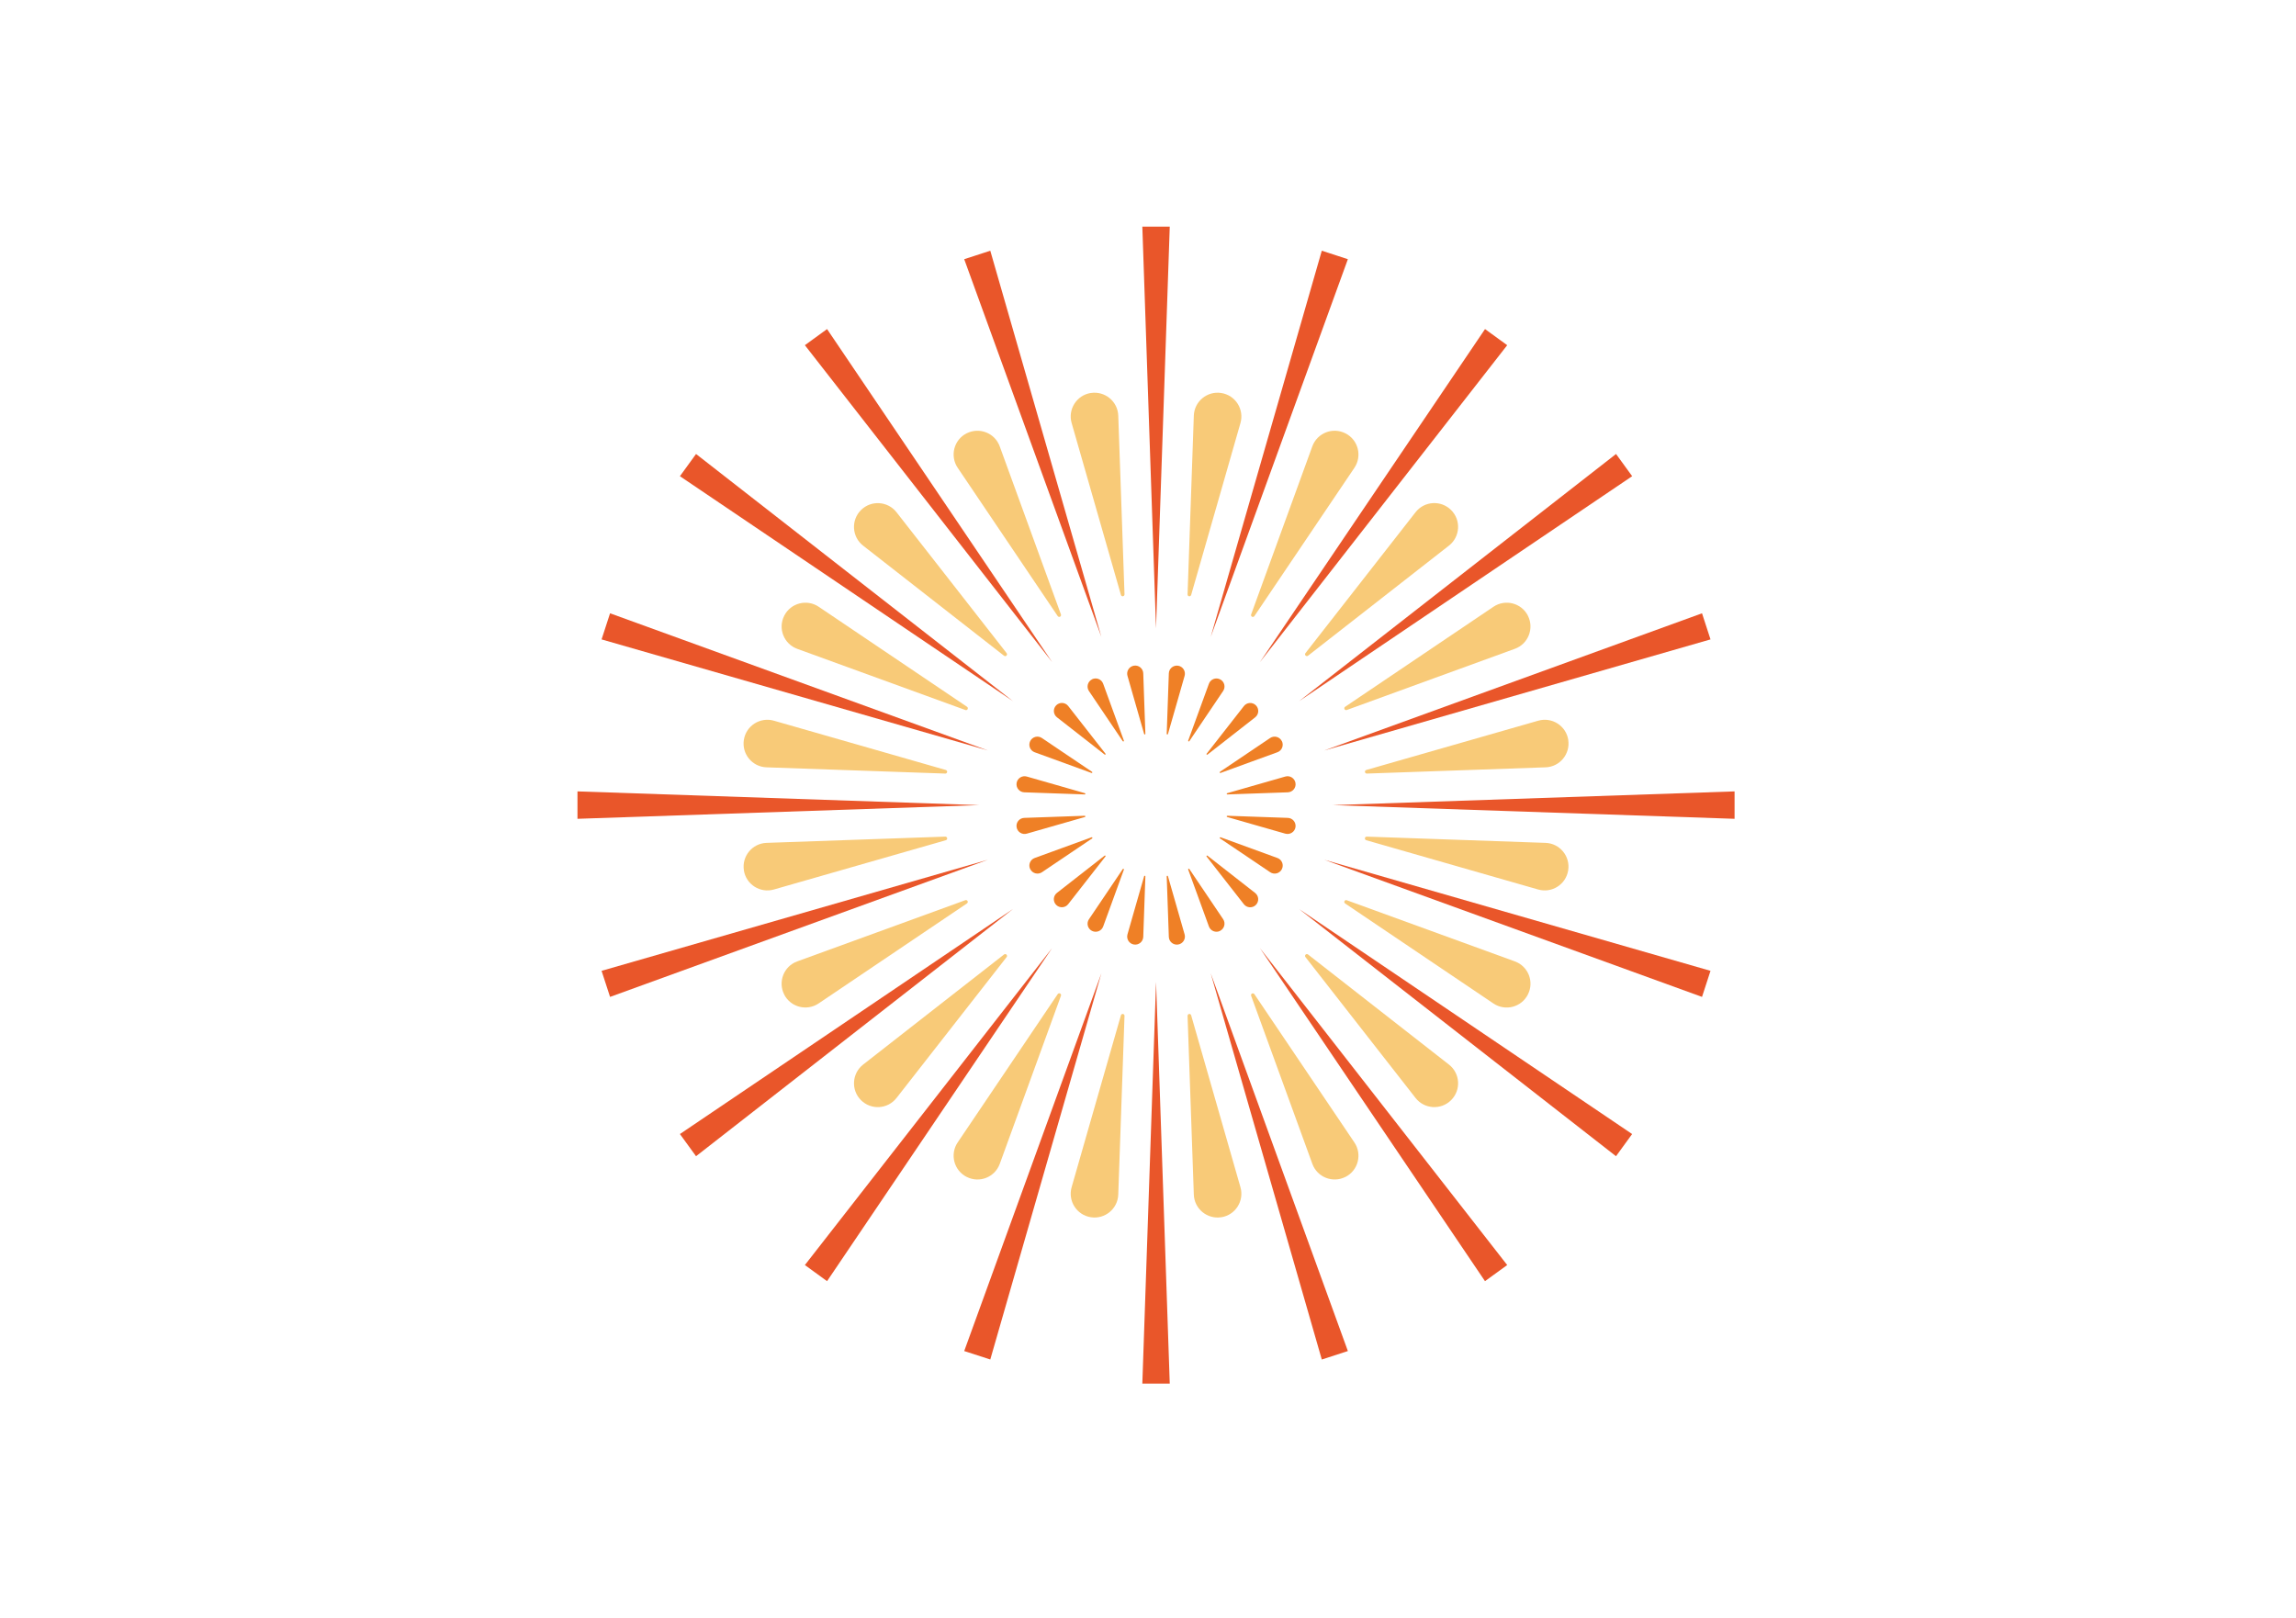
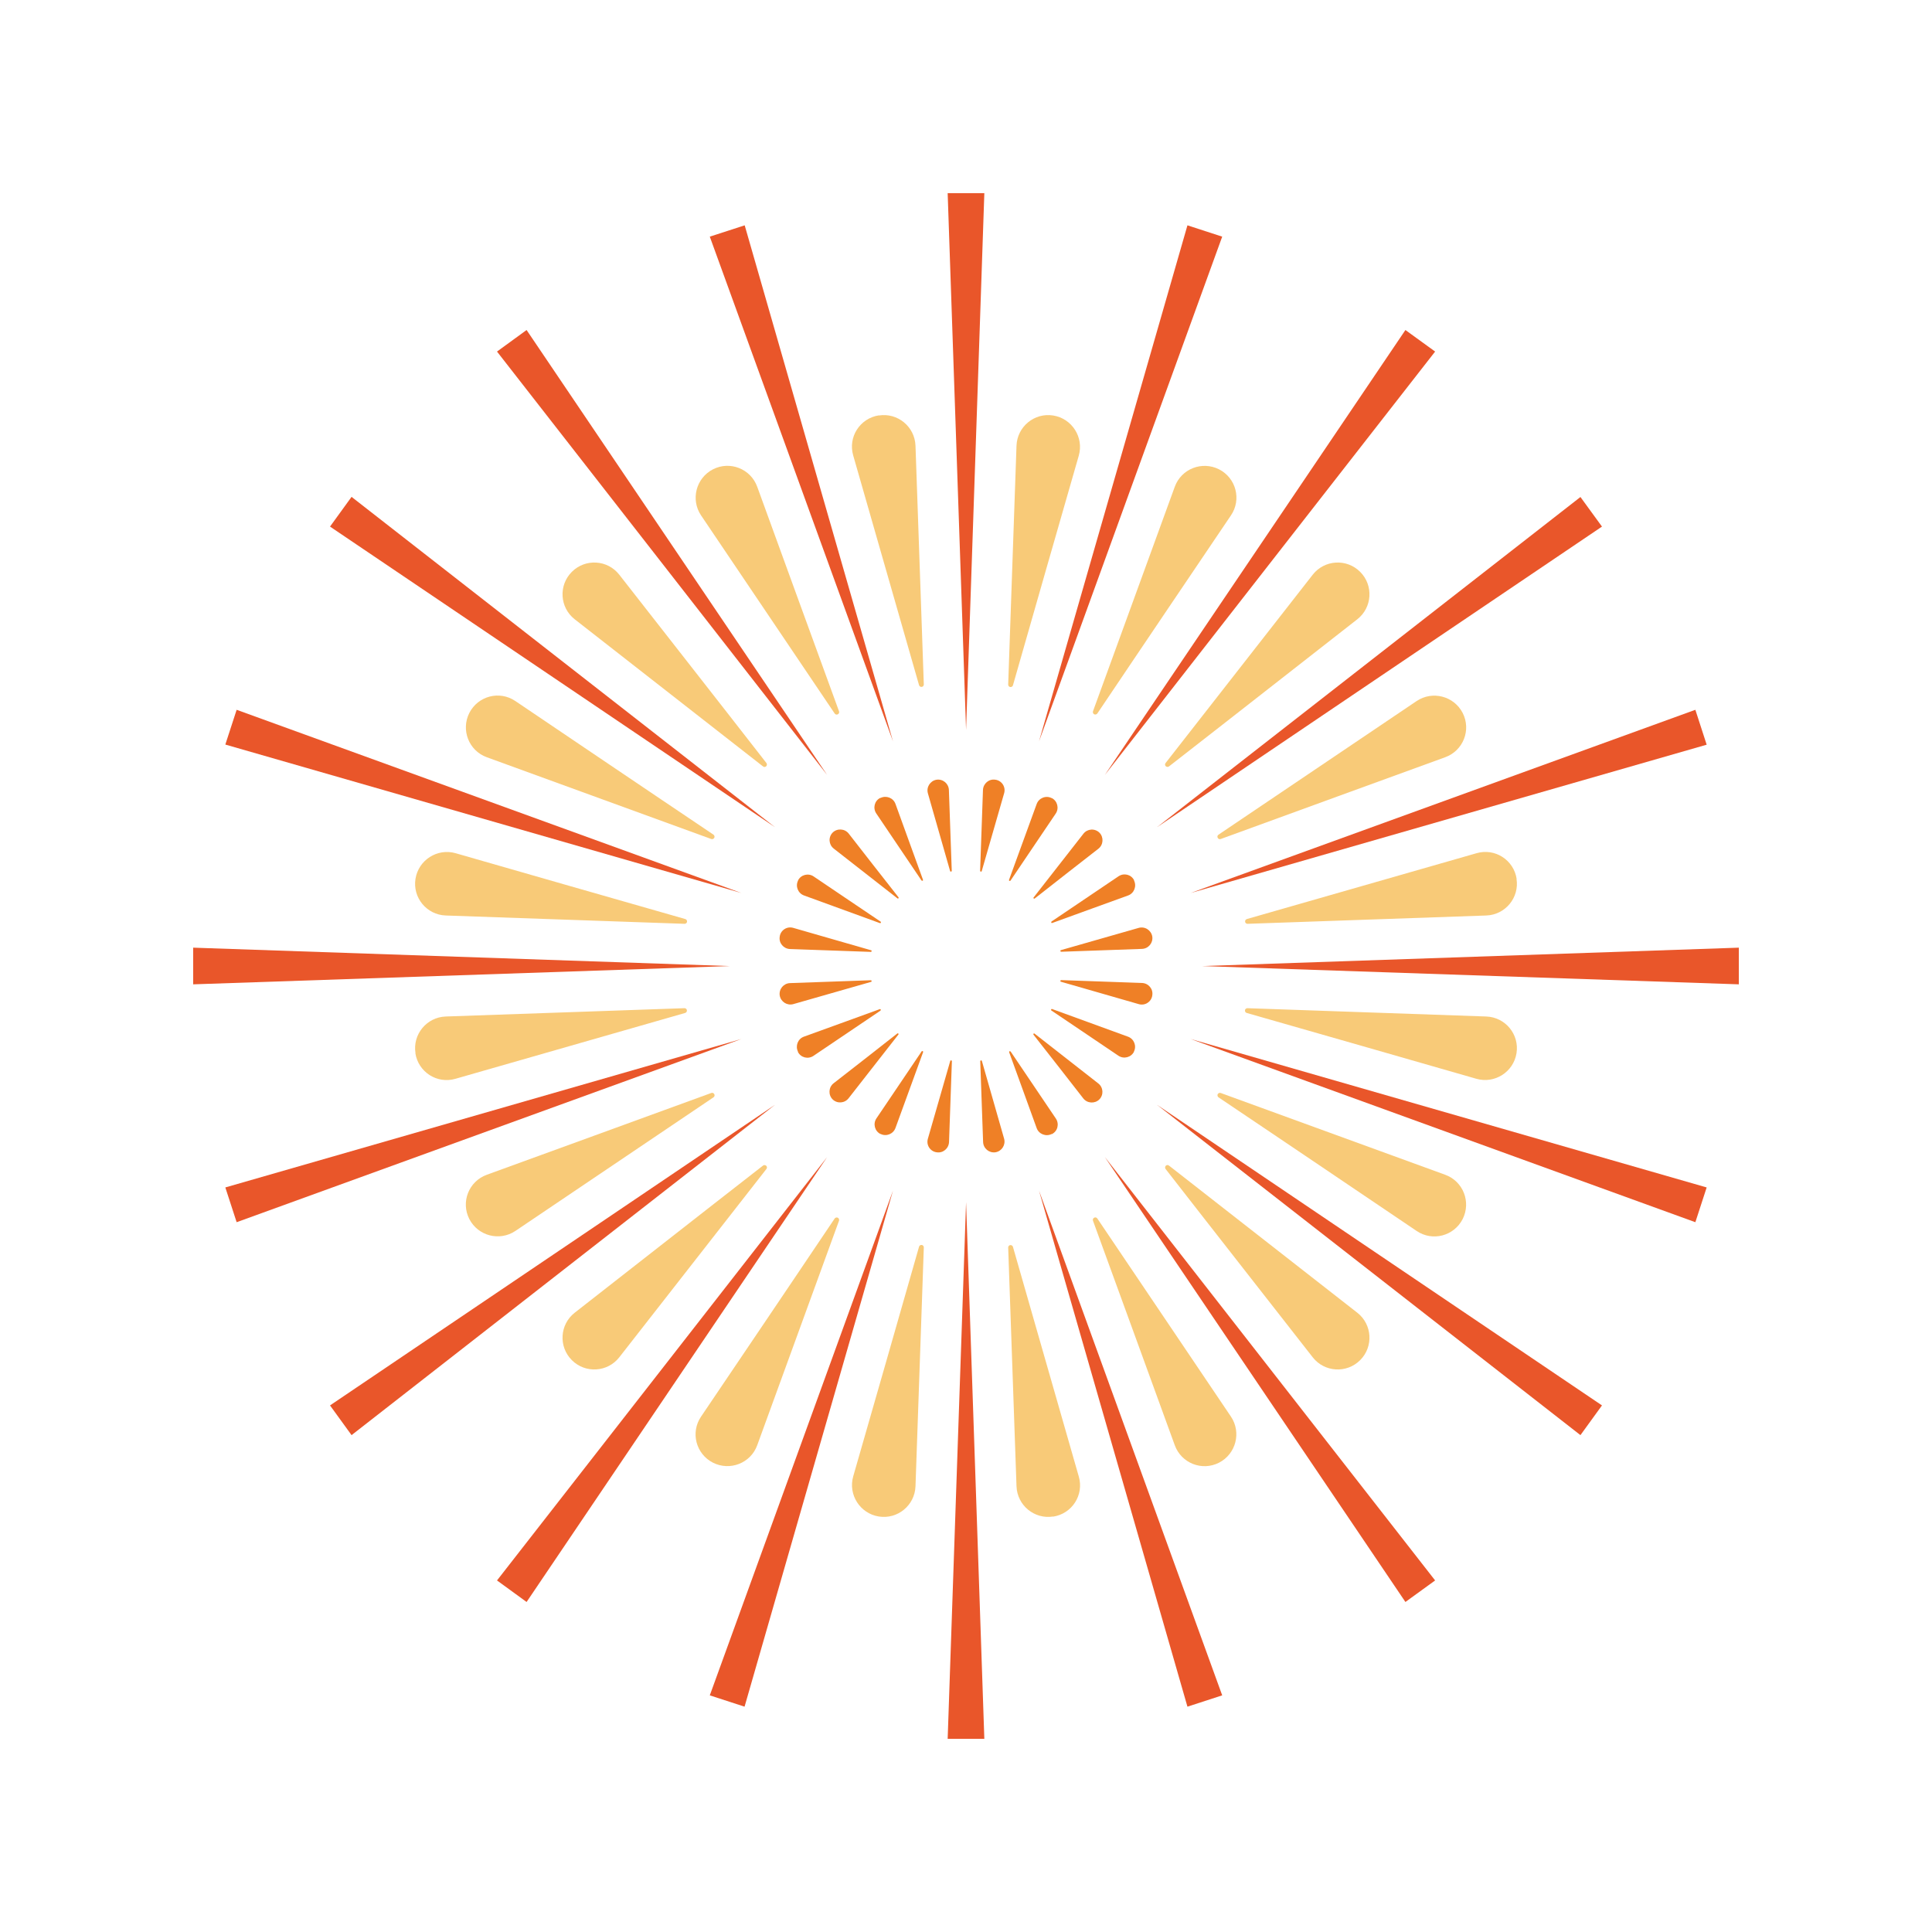
- <svg xmlns="http://www.w3.org/2000/svg" id="_图层_1" data-name="图层_1" viewBox="0 0 595.28 419.53">
+ <svg xmlns="http://www.w3.org/2000/svg" id="_图层_1" data-name="图层_1" viewBox="0 0 141.73 141.73">
  <defs>
    <style>
      .cls-1 {
        fill: #f8ca78;
      }

      .cls-2 {
        fill: #e9562a;
      }

      .cls-3 {
        fill: #ef8026;
      }
    </style>
  </defs>
  <g>
    <g id="_x3C_径向重复_x3E_">
-       <path class="cls-3" d="M273.84,234.65c-.89-.89-.8-2.35.19-3.12,1.96-1.53,3.92-3.06,5.87-4.59,2.16-1.69,4.33-3.38,6.49-5.07.06-.05.16-.04.21.01.05.05.07.14.01.21l-9.66,12.36c-.77.99-2.23,1.08-3.12.19Z" />
+       <path class="cls-3" d="M61.08,80.65c-.33-.33-.3-.89.07-1.18.74-.58,1.48-1.16,2.22-1.73.82-.64,1.63-1.28,2.45-1.92.02-.02.06-.02.08,0,.02.02.03.05,0,.08l-3.65,4.67c-.29.37-.84.41-1.18.07Z" />
    </g>
    <g id="_x3C_径向重复_x3E_-2" data-name="_x3C_径向重复_x3E_">
-       <path class="cls-3" d="M267.11,225.39c-.57-1.12-.03-2.48,1.15-2.91,2.34-.85,4.67-1.7,7.01-2.55,2.58-.94,5.16-1.88,7.74-2.82.08-.03.16,0,.2.08.03.07.03.15-.05.21l-13.01,8.77c-1.04.7-2.46.33-3.02-.78Z" />
+       <path class="cls-3" d="M58.54,77.15c-.21-.42-.01-.94.43-1.1.88-.32,1.77-.64,2.65-.96.97-.35,1.95-.71,2.92-1.06.03-.01.06,0,.07.03.01.02,0,.06-.02.08l-4.92,3.32c-.39.26-.93.13-1.14-.3Z" />
    </g>
    <g id="_x3C_径向重复_x3E_-3" data-name="_x3C_径向重复_x3E_">
-       <path class="cls-3" d="M263.57,214.49c-.2-1.24.74-2.37,1.99-2.41,2.48-.09,4.97-.17,7.45-.26,2.74-.1,5.49-.19,8.23-.29.08,0,.15.06.16.14.01.07-.02.15-.11.18l-15.08,4.32c-1.2.35-2.44-.44-2.64-1.68Z" />
+       <path class="cls-3" d="M57.2,73.03c-.07-.47.28-.89.75-.91.94-.03,1.88-.07,2.82-.1,1.04-.04,2.07-.07,3.11-.11.03,0,.06.02.06.05,0,.03,0,.06-.04.07l-5.7,1.63c-.46.13-.92-.17-1-.63Z" />
    </g>
    <g id="_x3C_径向重复_x3E_-4" data-name="_x3C_径向重复_x3E_">
-       <path class="cls-3" d="M263.57,203.04c.2-1.24,1.43-2.02,2.64-1.68,2.39.68,4.78,1.37,7.17,2.05,2.64.76,5.28,1.51,7.91,2.27.08.02.13.1.11.18-.01.07-.07.14-.16.14l-15.68-.55c-1.25-.04-2.18-1.17-1.99-2.41Z" />
+       <path class="cls-3" d="M57.2,68.7c.07-.47.54-.77,1-.63.9.26,1.81.52,2.71.78,1,.29,1.99.57,2.99.86.03,0,.05.04.04.07,0,.03-.03.05-.06.05l-5.93-.21c-.47-.02-.83-.44-.75-.91Z" />
    </g>
    <g id="_x3C_径向重复_x3E_-5" data-name="_x3C_径向重复_x3E_">
-       <path class="cls-3" d="M267.11,192.15c.57-1.12,1.99-1.48,3.02-.78,2.06,1.39,4.12,2.78,6.18,4.17,2.28,1.53,4.55,3.07,6.83,4.6.07.05.09.13.05.21-.03.07-.11.11-.2.08l-14.74-5.37c-1.18-.43-1.71-1.79-1.14-2.91Z" />
+       <path class="cls-3" d="M58.54,64.59c.21-.42.75-.56,1.14-.3.78.53,1.56,1.05,2.34,1.58.86.58,1.72,1.16,2.58,1.74.03.02.03.05.02.08-.01.02-.04.04-.07.03l-5.57-2.03c-.44-.16-.65-.68-.43-1.1Z" />
    </g>
    <g id="_x3C_径向重复_x3E_-6" data-name="_x3C_径向重复_x3E_">
-       <path class="cls-3" d="M273.84,182.89c.89-.89,2.35-.8,3.12.19,1.53,1.96,3.06,3.92,4.59,5.87,1.69,2.16,3.38,4.33,5.07,6.49.05.06.04.16-.01.21-.05.05-.14.07-.21.01l-12.36-9.66c-.99-.77-1.08-2.23-.19-3.12Z" />
+       <path class="cls-3" d="M61.08,61.08c.33-.33.89-.3,1.18.07.58.74,1.16,1.48,1.73,2.22.64.82,1.28,1.63,1.92,2.45.02.02.02.06,0,.08-.02.02-.05.03-.08,0l-4.67-3.65c-.37-.29-.41-.84-.07-1.18Z" />
    </g>
    <g id="_x3C_径向重复_x3E_-7" data-name="_x3C_径向重复_x3E_">
-       <path class="cls-3" d="M283.11,176.15c1.12-.57,2.48-.03,2.91,1.15.85,2.34,1.7,4.67,2.55,7.01.94,2.58,1.88,5.16,2.82,7.74.03.08,0,.16-.08.2-.07.03-.15.03-.21-.05l-8.77-13.01c-.7-1.04-.33-2.46.78-3.02Z" />
+       <path class="cls-3" d="M64.59,58.54c.42-.21.94-.01,1.1.43.32.88.64,1.77.96,2.65.35.97.71,1.95,1.06,2.92.01.03,0,.06-.03.07-.02.01-.06,0-.08-.02l-3.32-4.92c-.26-.39-.13-.93.3-1.14Z" />
    </g>
    <g id="_x3C_径向重复_x3E_-8" data-name="_x3C_径向重复_x3E_">
-       <path class="cls-3" d="M294,172.61c1.24-.2,2.37.74,2.41,1.99.09,2.48.17,4.97.26,7.45.1,2.74.19,5.49.29,8.23,0,.08-.06.15-.14.16-.07.01-.15-.02-.18-.11l-4.32-15.08c-.35-1.2.44-2.44,1.68-2.64Z" />
+       <path class="cls-3" d="M68.7,57.2c.47-.07.89.28.91.75.03.94.07,1.88.1,2.82.04,1.04.07,2.07.11,3.11,0,.03-.02.06-.05.06-.03,0-.06,0-.07-.04l-1.63-5.7c-.13-.46.17-.92.63-1Z" />
    </g>
    <g id="_x3C_径向重复_x3E_-9" data-name="_x3C_径向重复_x3E_">
-       <path class="cls-3" d="M305.45,172.62c1.24.2,2.02,1.43,1.68,2.64-.68,2.39-1.37,4.78-2.05,7.17-.76,2.64-1.51,5.28-2.27,7.91-.02.08-.1.13-.18.11-.07-.01-.14-.07-.14-.16l.55-15.68c.04-1.25,1.17-2.18,2.41-1.99Z" />
+       <path class="cls-3" d="M73.03,57.2c.47.07.77.54.63,1-.26.9-.52,1.81-.78,2.71-.29,1-.57,1.99-.86,2.99,0,.03-.04.05-.07.04-.03,0-.05-.03-.05-.06l.21-5.93c.02-.47.44-.83.91-.75Z" />
    </g>
    <g id="_x3C_径向重复_x3E_-10" data-name="_x3C_径向重复_x3E_">
-       <path class="cls-3" d="M316.34,176.16c1.12.57,1.48,1.99.78,3.02-1.39,2.06-2.78,4.12-4.17,6.18-1.53,2.28-3.07,4.55-4.6,6.83-.05.07-.13.09-.21.05-.07-.03-.11-.11-.08-.2l5.37-14.74c.43-1.18,1.79-1.71,2.91-1.14Z" />
+       <path class="cls-3" d="M77.15,58.54c.42.21.56.75.3,1.14-.53.78-1.05,1.56-1.58,2.34-.58.86-1.16,1.72-1.74,2.58-.02.03-.05.03-.08.02-.02-.01-.04-.04-.03-.07l2.03-5.57c.16-.44.68-.65,1.1-.43Z" />
    </g>
    <g id="_x3C_径向重复_x3E_-11" data-name="_x3C_径向重复_x3E_">
-       <path class="cls-3" d="M325.61,182.89c.89.89.8,2.35-.19,3.12-1.96,1.53-3.92,3.06-5.87,4.59-2.16,1.69-4.33,3.38-6.49,5.07-.06.05-.16.04-.21-.01-.05-.05-.07-.14-.01-.21l9.66-12.36c.77-.99,2.23-1.08,3.12-.19Z" />
+       <path class="cls-3" d="M80.65,61.08c.33.33.3.89-.07,1.18-.74.58-1.48,1.16-2.22,1.73-.82.64-1.63,1.28-2.45,1.92-.02.02-.06.02-.08,0-.02-.02-.03-.05,0-.08l3.65-4.67c.29-.37.84-.41,1.18-.07Z" />
    </g>
    <g id="_x3C_径向重复_x3E_-12" data-name="_x3C_径向重复_x3E_">
-       <path class="cls-3" d="M332.34,192.15c.57,1.12.03,2.48-1.15,2.91-2.34.85-4.67,1.7-7.01,2.55-2.58.94-5.16,1.88-7.74,2.82-.08.03-.16,0-.2-.08-.03-.07-.03-.15.05-.21l13.01-8.77c1.04-.7,2.46-.33,3.02.78Z" />
+       <path class="cls-3" d="M83.19,64.59c.21.42.01.94-.43,1.1-.88.32-1.77.64-2.65.96-.97.35-1.95.71-2.92,1.06-.03.01-.06,0-.07-.03-.01-.02,0-.06.02-.08l4.92-3.32c.39-.26.93-.13,1.14.3Z" />
    </g>
    <g id="_x3C_径向重复_x3E_-13" data-name="_x3C_径向重复_x3E_">
-       <path class="cls-3" d="M335.88,203.04c.2,1.24-.74,2.37-1.99,2.41-2.48.09-4.97.17-7.45.26-2.74.1-5.49.19-8.23.29-.08,0-.15-.06-.16-.14-.01-.07.02-.15.11-.18l15.08-4.32c1.2-.35,2.44.44,2.64,1.68Z" />
+       <path class="cls-3" d="M84.53,68.7c.07.47-.28.89-.75.91-.94.03-1.88.07-2.82.1-1.04.04-2.07.07-3.11.11-.03,0-.06-.02-.06-.05,0-.03,0-.06.04-.07l5.7-1.63c.46-.13.92.17,1,.63Z" />
    </g>
    <g id="_x3C_径向重复_x3E_-14" data-name="_x3C_径向重复_x3E_">
-       <path class="cls-3" d="M335.88,214.49c-.2,1.24-1.43,2.02-2.64,1.68-2.39-.68-4.78-1.37-7.17-2.05-2.64-.76-5.28-1.51-7.91-2.27-.08-.02-.13-.1-.11-.18.01-.07.07-.14.16-.14l15.68.55c1.25.04,2.18,1.17,1.99,2.41Z" />
+       <path class="cls-3" d="M84.53,73.03c-.07.47-.54.77-1,.63-.9-.26-1.81-.52-2.71-.78-1-.29-1.99-.57-2.99-.86-.03,0-.05-.04-.04-.07,0-.03.03-.05.06-.05l5.93.21c.47.02.83.44.75.91Z" />
    </g>
    <g id="_x3C_径向重复_x3E_-15" data-name="_x3C_径向重复_x3E_">
-       <path class="cls-3" d="M332.34,225.39c-.57,1.12-1.99,1.48-3.02.78-2.06-1.39-4.12-2.78-6.18-4.17-2.28-1.53-4.55-3.07-6.83-4.6-.07-.05-.09-.13-.05-.21.03-.07.11-.11.2-.08l14.74,5.37c1.18.43,1.71,1.79,1.14,2.91Z" />
+       <path class="cls-3" d="M83.19,77.15c-.21.42-.75.56-1.14.3-.78-.53-1.56-1.05-2.34-1.58-.86-.58-1.72-1.16-2.58-1.74-.03-.02-.03-.05-.02-.08.01-.02.04-.04.07-.03l5.57,2.03c.44.16.65.68.43,1.1Z" />
    </g>
    <g id="_x3C_径向重复_x3E_-16" data-name="_x3C_径向重复_x3E_">
-       <path class="cls-3" d="M325.61,234.65c-.89.89-2.35.8-3.12-.19-1.53-1.96-3.06-3.92-4.59-5.87-1.69-2.16-3.38-4.33-5.07-6.49-.05-.06-.04-.16.01-.21.05-.05.14-.07.21-.01l12.36,9.66c.99.77,1.08,2.23.19,3.12Z" />
+       <path class="cls-3" d="M80.65,80.65c-.33.33-.89.3-1.18-.07-.58-.74-1.16-1.48-1.73-2.22-.64-.82-1.28-1.63-1.92-2.45-.02-.02-.02-.06,0-.08.02-.02.05-.03.08,0l4.67,3.65c.37.29.41.84.07,1.18Z" />
    </g>
    <g id="_x3C_径向重复_x3E_-17" data-name="_x3C_径向重复_x3E_">
-       <path class="cls-3" d="M316.34,241.38c-1.12.57-2.48.03-2.91-1.15-.85-2.34-1.7-4.67-2.55-7.01-.94-2.58-1.88-5.16-2.82-7.74-.03-.08,0-.16.08-.2.07-.03.15-.03.21.05l8.77,13.01c.7,1.04.33,2.46-.78,3.02Z" />
+       <path class="cls-3" d="M77.15,83.19c-.42.21-.94.01-1.1-.43-.32-.88-.64-1.77-.96-2.65-.35-.97-.71-1.95-1.06-2.92-.01-.03,0-.06.03-.07.02-.01.06,0,.08.02l3.32,4.92c.26.39.13.93-.3,1.14Z" />
    </g>
    <g id="_x3C_径向重复_x3E_-18" data-name="_x3C_径向重复_x3E_">
-       <path class="cls-3" d="M305.45,244.92c-1.24.2-2.37-.74-2.41-1.99-.09-2.48-.17-4.97-.26-7.45-.1-2.74-.19-5.49-.29-8.23,0-.08.06-.15.14-.16.07-.01.15.02.18.11l4.32,15.08c.35,1.2-.44,2.44-1.68,2.64Z" />
+       <path class="cls-3" d="M73.03,84.53c-.47.07-.89-.28-.91-.75-.03-.94-.07-1.88-.1-2.82-.04-1.04-.07-2.07-.11-3.11,0-.03.02-.06.05-.06.03,0,.06,0,.07.04l1.63,5.7c.13.46-.17.92-.63,1Z" />
    </g>
    <g id="_x3C_径向重复_x3E_-19" data-name="_x3C_径向重复_x3E_">
-       <path class="cls-3" d="M294,244.92c-1.24-.2-2.02-1.43-1.68-2.64.68-2.39,1.37-4.78,2.05-7.17.76-2.64,1.51-5.28,2.27-7.91.02-.08.1-.13.18-.11.07.01.14.07.14.16l-.55,15.68c-.04,1.25-1.17,2.18-2.41,1.99Z" />
+       <path class="cls-3" d="M68.7,84.53c-.47-.07-.77-.54-.63-1,.26-.9.52-1.81.78-2.71.29-1,.57-1.99.86-2.99,0-.03.04-.05.07-.04.03,0,.05.03.05.06l-.21,5.93c-.02.47-.44.83-.91.75Z" />
    </g>
    <g id="_x3C_径向重复_x3E_-20" data-name="_x3C_径向重复_x3E_">
-       <path class="cls-3" d="M283.11,241.38c-1.12-.57-1.48-1.99-.78-3.02,1.39-2.06,2.78-4.12,4.17-6.18,1.53-2.28,3.07-4.55,4.6-6.83.05-.07.13-.09.21-.05.07.03.11.11.08.2l-5.37,14.74c-.43,1.18-1.79,1.71-2.91,1.14Z" />
+       <path class="cls-3" d="M64.59,83.19c-.42-.21-.56-.75-.3-1.14.53-.78,1.05-1.56,1.58-2.34.58-.86,1.16-1.72,1.74-2.58.02-.03.05-.03.08-.02.02.01.04.04.03.07l-2.03,5.57c-.16.44-.68.65-1.1.43Z" />
    </g>
  </g>
  <g>
    <g id="_x3C_径向重复_x3E_-21" data-name="_x3C_径向重复_x3E_">
-       <path class="cls-1" d="M223.22,285.27c-2.62-2.62-2.35-6.94.56-9.22,5.79-4.52,11.58-9.05,17.36-13.57,6.39-4.99,12.78-9.99,19.18-14.98.19-.15.46-.13.63.04.15.15.21.41.04.63l-28.55,36.54c-2.28,2.92-6.6,3.18-9.22.56Z" />
+       <path class="cls-1" d="M41.95,99.78c-.99-.99-.89-2.62.21-3.48,2.19-1.71,4.38-3.42,6.56-5.13,2.42-1.89,4.83-3.78,7.25-5.66.07-.06.17-.05.24.01.06.06.08.15.01.24l-10.79,13.81c-.86,1.1-2.49,1.2-3.48.21Z" />
    </g>
    <g id="_x3C_径向重复_x3E_-22" data-name="_x3C_径向重复_x3E_">
-       <path class="cls-1" d="M203.32,257.88c-1.68-3.3-.1-7.33,3.38-8.59,6.9-2.51,13.8-5.03,20.71-7.54,7.62-2.78,15.25-5.55,22.87-8.33.22-.08.48.02.58.23.1.19.07.45-.16.61l-38.45,25.93c-3.07,2.07-7.26.99-8.94-2.31Z" />
+       <path class="cls-1" d="M34.43,89.43c-.64-1.25-.04-2.77,1.28-3.25,2.61-.95,5.22-1.9,7.83-2.85,2.88-1.05,5.76-2.1,8.64-3.15.08-.03.18,0,.22.09.04.07.03.17-.06.23l-14.53,9.8c-1.16.78-2.74.37-3.38-.87Z" />
    </g>
    <g id="_x3C_径向重复_x3E_-23" data-name="_x3C_径向重复_x3E_">
-       <path class="cls-1" d="M192.87,225.69c-.58-3.66,2.17-7,5.87-7.13,7.34-.26,14.68-.51,22.02-.77,8.11-.28,16.21-.57,24.32-.85.24,0,.45.16.49.4.03.22-.07.45-.34.53l-44.58,12.78c-3.56,1.02-7.21-1.31-7.79-4.96Z" />
+       <path class="cls-1" d="M30.48,77.26c-.22-1.38.82-2.64,2.22-2.69,2.77-.1,5.55-.19,8.32-.29,3.06-.11,6.13-.21,9.19-.32.09,0,.17.06.18.15.01.08-.03.17-.13.2l-16.85,4.83c-1.35.39-2.72-.49-2.94-1.88Z" />
    </g>
    <g id="_x3C_径向重复_x3E_-24" data-name="_x3C_径向重复_x3E_">
-       <path class="cls-1" d="M192.86,191.84c.58-3.66,4.23-5.98,7.79-4.96,7.06,2.02,14.12,4.05,21.18,6.07,7.8,2.24,15.6,4.47,23.39,6.71.23.07.38.29.34.53-.03.22-.21.41-.49.4l-46.34-1.62c-3.7-.13-6.45-3.47-5.87-7.13Z" />
+       <path class="cls-1" d="M30.48,64.47c.22-1.38,1.6-2.26,2.94-1.88,2.67.77,5.34,1.53,8.01,2.3,2.95.84,5.89,1.69,8.84,2.53.09.02.14.11.13.2-.01.08-.08.15-.18.15l-17.52-.61c-1.4-.05-2.44-1.31-2.22-2.69Z" />
    </g>
    <g id="_x3C_径向重复_x3E_-25" data-name="_x3C_径向重复_x3E_">
-       <path class="cls-1" d="M203.33,159.65c1.68-3.3,5.87-4.38,8.94-2.31,6.09,4.11,12.18,8.21,18.27,12.32,6.73,4.54,13.45,9.07,20.18,13.61.2.13.27.4.16.61-.1.19-.32.33-.59.23l-43.58-15.86c-3.48-1.27-5.07-5.29-3.38-8.59Z" />
+       <path class="cls-1" d="M34.43,52.3c.64-1.25,2.22-1.66,3.38-.87,2.3,1.55,4.6,3.1,6.9,4.66,2.54,1.71,5.08,3.43,7.63,5.14.07.05.1.15.06.23-.04.07-.12.12-.22.09l-16.47-6c-1.32-.48-1.91-2-1.28-3.25Z" />
    </g>
    <g id="_x3C_径向重复_x3E_-26" data-name="_x3C_径向重复_x3E_">
-       <path class="cls-1" d="M223.22,132.27c2.62-2.62,6.94-2.35,9.22.56,4.52,5.79,9.05,11.58,13.57,17.36,4.99,6.39,9.99,12.78,14.98,19.18.15.19.13.46-.04.63-.15.15-.41.21-.63.04l-36.54-28.55c-2.92-2.28-3.18-6.6-.56-9.22Z" />
+       <path class="cls-1" d="M41.95,41.95c.99-.99,2.62-.89,3.48.21,1.71,2.19,3.42,4.38,5.13,6.56,1.89,2.42,3.78,4.83,5.66,7.25.06.07.05.17-.01.24-.06.06-.15.08-.24.01l-13.81-10.79c-1.1-.86-1.2-2.49-.21-3.48Z" />
    </g>
    <g id="_x3C_径向重复_x3E_-27" data-name="_x3C_径向重复_x3E_">
-       <path class="cls-1" d="M250.61,112.37c3.3-1.68,7.33-.1,8.59,3.38,2.51,6.9,5.03,13.8,7.54,20.71,2.78,7.62,5.55,15.25,8.33,22.87.08.22-.02.48-.23.58-.19.1-.45.07-.61-.16l-25.93-38.45c-2.07-3.07-.99-7.26,2.31-8.94Z" />
+       <path class="cls-1" d="M52.3,34.43c1.25-.64,2.77-.04,3.25,1.28.95,2.61,1.9,5.22,2.85,7.83,1.05,2.88,2.1,5.76,3.15,8.64.03.08,0,.18-.09.22-.07.04-.17.03-.23-.06l-9.8-14.53c-.78-1.16-.37-2.74.87-3.38Z" />
    </g>
    <g id="_x3C_径向重复_x3E_-28" data-name="_x3C_径向重复_x3E_">
-       <path class="cls-1" d="M282.8,101.91c3.66-.58,7,2.17,7.13,5.87.26,7.34.51,14.68.77,22.02.28,8.11.57,16.21.85,24.32,0,.24-.16.45-.4.49-.22.03-.45-.07-.53-.34l-12.78-44.58c-1.02-3.56,1.31-7.21,4.96-7.79Z" />
+       <path class="cls-1" d="M64.47,30.48c1.38-.22,2.64.82,2.69,2.22.1,2.77.19,5.55.29,8.32.11,3.06.21,6.13.32,9.19,0,.09-.06.17-.15.18-.08.01-.17-.03-.2-.13l-4.83-16.85c-.39-1.35.49-2.72,1.88-2.94Z" />
    </g>
    <g id="_x3C_径向重复_x3E_-29" data-name="_x3C_径向重复_x3E_">
-       <path class="cls-1" d="M316.65,101.91c3.66.58,5.98,4.23,4.96,7.79-2.02,7.06-4.05,14.12-6.07,21.18-2.24,7.8-4.47,15.6-6.71,23.39-.07.23-.29.38-.53.34-.22-.03-.41-.21-.4-.49l1.62-46.34c.13-3.7,3.47-6.45,7.13-5.87Z" />
+       <path class="cls-1" d="M77.26,30.48c1.38.22,2.26,1.6,1.88,2.94-.77,2.67-1.53,5.34-2.3,8.01-.84,2.95-1.69,5.89-2.53,8.84-.02.09-.11.14-.2.13-.08-.01-.15-.08-.15-.18l.61-17.52c.05-1.4,1.31-2.44,2.69-2.22Z" />
    </g>
    <g id="_x3C_径向重复_x3E_-30" data-name="_x3C_径向重复_x3E_">
-       <path class="cls-1" d="M348.84,112.37c3.3,1.68,4.38,5.87,2.31,8.94-4.11,6.09-8.21,12.18-12.32,18.27-4.54,6.73-9.07,13.45-13.61,20.18-.13.2-.4.27-.61.16-.19-.1-.33-.32-.23-.59l15.86-43.58c1.27-3.48,5.29-5.07,8.59-3.38Z" />
+       <path class="cls-1" d="M89.43,34.43c1.25.64,1.66,2.22.87,3.38-1.55,2.3-3.1,4.6-4.66,6.9-1.71,2.54-3.43,5.08-5.14,7.63-.05.07-.15.1-.23.06-.07-.04-.12-.12-.09-.22l6-16.47c.48-1.32,2-1.91,3.25-1.28Z" />
    </g>
    <g id="_x3C_径向重复_x3E_-31" data-name="_x3C_径向重复_x3E_">
-       <path class="cls-1" d="M376.23,132.26c2.62,2.62,2.35,6.94-.56,9.22-5.79,4.52-11.58,9.05-17.36,13.57-6.39,4.99-12.78,9.99-19.18,14.98-.19.15-.46.13-.63-.04-.15-.15-.21-.41-.04-.63l28.55-36.54c2.28-2.92,6.6-3.18,9.22-.56Z" />
+       <path class="cls-1" d="M99.78,41.95c.99.99.89,2.62-.21,3.48-2.19,1.71-4.38,3.42-6.56,5.13-2.42,1.89-4.83,3.78-7.25,5.66-.07.06-.17.05-.24-.01-.06-.06-.08-.15-.01-.24l10.79-13.81c.86-1.1,2.49-1.2,3.48-.21Z" />
    </g>
    <g id="_x3C_径向重复_x3E_-32" data-name="_x3C_径向重复_x3E_">
-       <path class="cls-1" d="M396.13,159.65c1.68,3.3.1,7.33-3.38,8.59-6.9,2.51-13.8,5.03-20.71,7.54-7.62,2.78-15.25,5.55-22.87,8.33-.22.08-.48-.02-.58-.23-.1-.19-.07-.45.16-.61l38.45-25.93c3.07-2.07,7.26-.99,8.94,2.31Z" />
+       <path class="cls-1" d="M107.3,52.3c.64,1.25.04,2.77-1.28,3.25-2.61.95-5.22,1.9-7.83,2.85-2.88,1.05-5.76,2.1-8.64,3.15-.08.03-.18,0-.22-.09-.04-.07-.03-.17.06-.23l14.53-9.8c1.16-.78,2.74-.37,3.38.87Z" />
    </g>
    <g id="_x3C_径向重复_x3E_-33" data-name="_x3C_径向重复_x3E_">
-       <path class="cls-1" d="M406.59,191.84c.58,3.66-2.17,7-5.87,7.13-7.34.26-14.68.51-22.02.77-8.11.28-16.21.57-24.32.85-.24,0-.45-.16-.49-.4-.03-.22.07-.45.34-.53l44.58-12.78c3.56-1.02,7.21,1.31,7.79,4.96Z" />
+       <path class="cls-1" d="M111.25,64.47c.22,1.38-.82,2.64-2.22,2.69-2.77.1-5.55.19-8.32.29-3.06.11-6.13.21-9.19.32-.09,0-.17-.06-.18-.15-.01-.08.03-.17.13-.2l16.85-4.83c1.35-.39,2.72.49,2.94,1.88Z" />
    </g>
    <g id="_x3C_径向重复_x3E_-34" data-name="_x3C_径向重复_x3E_">
-       <path class="cls-1" d="M406.58,225.69c-.58,3.66-4.23,5.98-7.79,4.96-7.06-2.02-14.12-4.05-21.18-6.07-7.8-2.24-15.6-4.47-23.39-6.71-.23-.07-.38-.29-.34-.53.03-.22.21-.41.49-.4l46.34,1.62c3.7.13,6.45,3.47,5.87,7.13Z" />
+       <path class="cls-1" d="M111.25,77.26c-.22,1.38-1.6,2.26-2.94,1.88-2.67-.77-5.34-1.53-8.01-2.3-2.95-.84-5.89-1.69-8.84-2.53-.09-.02-.14-.11-.13-.2.01-.08.08-.15.18-.15l17.52.61c1.4.05,2.44,1.31,2.22,2.69Z" />
    </g>
    <g id="_x3C_径向重复_x3E_-35" data-name="_x3C_径向重复_x3E_">
-       <path class="cls-1" d="M396.13,257.89c-1.68,3.3-5.87,4.38-8.94,2.31-6.09-4.11-12.18-8.21-18.27-12.32-6.73-4.54-13.45-9.07-20.18-13.61-.2-.13-.27-.4-.16-.61.1-.19.32-.33.59-.23l43.58,15.86c3.48,1.27,5.07,5.29,3.38,8.59Z" />
+       <path class="cls-1" d="M107.3,89.43c-.64,1.25-2.22,1.66-3.38.87-2.3-1.55-4.6-3.1-6.9-4.66-2.54-1.71-5.08-3.43-7.63-5.14-.07-.05-.1-.15-.06-.23.04-.07.12-.12.22-.09l16.47,6c1.32.48,1.91,2,1.28,3.25Z" />
    </g>
    <g id="_x3C_径向重复_x3E_-36" data-name="_x3C_径向重复_x3E_">
-       <path class="cls-1" d="M376.23,285.27c-2.62,2.62-6.94,2.35-9.22-.56-4.52-5.79-9.05-11.58-13.57-17.36-4.99-6.39-9.99-12.78-14.98-19.18-.15-.19-.13-.46.04-.63.15-.15.41-.21.63-.04l36.54,28.55c2.92,2.28,3.18,6.6.56,9.22Z" />
+       <path class="cls-1" d="M99.78,99.78c-.99.99-2.62.89-3.48-.21-1.71-2.19-3.42-4.38-5.13-6.56-1.89-2.42-3.78-4.83-5.66-7.25-.06-.07-.05-.17.01-.24.06-.06.15-.08.24-.01l13.81,10.79c1.1.86,1.2,2.49.21,3.48Z" />
    </g>
    <g id="_x3C_径向重复_x3E_-37" data-name="_x3C_径向重复_x3E_">
-       <path class="cls-1" d="M348.84,305.17c-3.3,1.68-7.33.1-8.59-3.38-2.51-6.9-5.03-13.8-7.54-20.71-2.78-7.62-5.55-15.25-8.33-22.87-.08-.22.02-.48.23-.58.19-.1.45-.07.61.16l25.93,38.45c2.07,3.07.99,7.26-2.31,8.94Z" />
+       <path class="cls-1" d="M89.43,107.3c-1.25.64-2.77.04-3.25-1.28-.95-2.61-1.9-5.22-2.85-7.83-1.05-2.88-2.1-5.76-3.15-8.64-.03-.08,0-.18.09-.22.07-.04.17-.03.23.06l9.8,14.53c.78,1.16.37,2.74-.87,3.38Z" />
    </g>
    <g id="_x3C_径向重复_x3E_-38" data-name="_x3C_径向重复_x3E_">
-       <path class="cls-1" d="M316.65,315.63c-3.66.58-7-2.17-7.13-5.87-.26-7.34-.51-14.68-.77-22.02-.28-8.11-.57-16.21-.85-24.32,0-.24.16-.45.4-.49.22-.03.45.07.53.34l12.78,44.58c1.02,3.56-1.31,7.21-4.96,7.79Z" />
+       <path class="cls-1" d="M77.26,111.25c-1.38.22-2.64-.82-2.69-2.22-.1-2.77-.19-5.55-.29-8.32-.11-3.06-.21-6.13-.32-9.19,0-.09.06-.17.15-.18.08-.01.17.03.2.13l4.83,16.85c.39,1.35-.49,2.72-1.88,2.94Z" />
    </g>
    <g id="_x3C_径向重复_x3E_-39" data-name="_x3C_径向重复_x3E_">
-       <path class="cls-1" d="M282.8,315.63c-3.66-.58-5.98-4.23-4.96-7.79,2.02-7.06,4.05-14.12,6.07-21.18,2.24-7.8,4.47-15.6,6.71-23.39.07-.23.29-.38.53-.34.22.03.41.21.4.49l-1.62,46.34c-.13,3.7-3.47,6.45-7.13,5.87Z" />
+       <path class="cls-1" d="M64.47,111.25c-1.38-.22-2.26-1.6-1.88-2.94.77-2.67,1.53-5.34,2.3-8.01.84-2.95,1.69-5.89,2.53-8.84.02-.09.11-.14.2-.13.08.01.15.08.15.18l-.61,17.52c-.05,1.4-1.31,2.44-2.69,2.22Z" />
    </g>
    <g id="_x3C_径向重复_x3E_-40" data-name="_x3C_径向重复_x3E_">
-       <path class="cls-1" d="M250.61,305.17c-3.3-1.68-4.38-5.87-2.31-8.94,4.11-6.09,8.21-12.18,12.32-18.27,4.54-6.73,9.07-13.45,13.61-20.18.13-.2.4-.27.61-.16.19.1.33.32.23.59l-15.86,43.58c-1.27,3.48-5.29,5.07-8.59,3.38Z" />
+       <path class="cls-1" d="M52.3,107.3c-1.25-.64-1.66-2.22-.87-3.38,1.55-2.3,3.1-4.6,4.66-6.9,1.71-2.54,3.43-5.08,5.14-7.63.05-.07.15-.1.23-.06.07.04.12.12.09.22l-6,16.47c-.48,1.32-2,1.91-3.25,1.28Z" />
    </g>
  </g>
  <g>
    <g id="_x3C_径向重复_x3E_-41" data-name="_x3C_径向重复_x3E_">
-       <polygon class="cls-2" points="296.17 358.77 299.73 254.6 303.28 358.77 296.17 358.77" />
+       <polygon class="cls-2" points="69.52 127.56 70.87 88.19 72.21 127.56 69.52 127.56" />
    </g>
    <g id="_x3C_径向重复_x3E_-42" data-name="_x3C_径向重复_x3E_">
-       <polygon class="cls-2" points="249.99 350.33 285.56 252.35 256.75 352.52 249.99 350.33" />
+       <polygon class="cls-2" points="52.07 124.37 65.51 87.34 54.62 125.2 52.07 124.37" />
    </g>
    <g id="_x3C_径向重复_x3E_-43" data-name="_x3C_径向重复_x3E_">
-       <polygon class="cls-2" points="208.68 328.03 272.78 245.84 214.43 332.21 208.68 328.03" />
+       <polygon class="cls-2" points="36.46 115.94 60.68 84.88 38.63 117.52 36.46 115.94" />
    </g>
    <g id="_x3C_径向重复_x3E_-44" data-name="_x3C_径向重复_x3E_">
-       <polygon class="cls-2" points="176.28 294.06 262.65 235.7 180.46 299.81 176.28 294.06" />
+       <polygon class="cls-2" points="24.21 103.1 56.85 81.05 25.79 105.28 24.21 103.1" />
    </g>
    <g id="_x3C_径向重复_x3E_-45" data-name="_x3C_径向重复_x3E_">
-       <polygon class="cls-2" points="155.97 251.74 256.14 222.93 158.17 258.5 155.97 251.74" />
+       <polygon class="cls-2" points="16.53 87.11 54.39 76.22 17.36 89.66 16.53 87.11" />
    </g>
    <g id="_x3C_径向重复_x3E_-46" data-name="_x3C_径向重复_x3E_">
-       <polygon class="cls-2" points="149.72 205.21 253.89 208.77 149.72 212.32 149.72 205.21" />
+       <polygon class="cls-2" points="14.17 69.52 53.54 70.87 14.17 72.21 14.17 69.52" />
    </g>
    <g id="_x3C_径向重复_x3E_-47" data-name="_x3C_径向重复_x3E_">
-       <polygon class="cls-2" points="158.17 159.03 256.14 194.6 155.97 165.8 158.17 159.03" />
+       <polygon class="cls-2" points="17.36 52.07 54.39 65.51 16.53 54.62 17.36 52.07" />
    </g>
    <g id="_x3C_径向重复_x3E_-48" data-name="_x3C_径向重复_x3E_">
-       <polygon class="cls-2" points="180.46 117.72 262.65 181.83 176.28 123.48 180.46 117.72" />
+       <polygon class="cls-2" points="25.79 36.45 56.85 60.68 24.21 38.63 25.79 36.45" />
    </g>
    <g id="_x3C_径向重复_x3E_-49" data-name="_x3C_径向重复_x3E_">
-       <polygon class="cls-2" points="214.43 85.33 272.79 171.69 208.68 89.51 214.43 85.33" />
+       <polygon class="cls-2" points="38.63 24.21 60.68 56.85 36.46 25.79 38.63 24.21" />
    </g>
    <g id="_x3C_径向重复_x3E_-50" data-name="_x3C_径向重复_x3E_">
-       <polygon class="cls-2" points="256.75 65.01 285.56 165.18 249.99 67.21 256.75 65.01" />
+       <polygon class="cls-2" points="54.63 16.53 65.51 54.39 52.07 17.36 54.63 16.53" />
    </g>
    <g id="_x3C_径向重复_x3E_-51" data-name="_x3C_径向重复_x3E_">
-       <polygon class="cls-2" points="303.28 58.77 299.72 162.94 296.17 58.77 303.28 58.77" />
+       <polygon class="cls-2" points="72.21 14.17 70.87 53.54 69.52 14.17 72.21 14.17" />
    </g>
    <g id="_x3C_径向重复_x3E_-52" data-name="_x3C_径向重复_x3E_">
-       <polygon class="cls-2" points="349.46 67.21 313.89 165.18 342.7 65.01 349.46 67.21" />
+       <polygon class="cls-2" points="89.66 17.36 76.22 54.39 87.11 16.53 89.66 17.36" />
    </g>
    <g id="_x3C_径向重复_x3E_-53" data-name="_x3C_径向重复_x3E_">
-       <polygon class="cls-2" points="390.77 89.51 326.66 171.69 385.02 85.33 390.77 89.51" />
+       <polygon class="cls-2" points="105.28 25.79 81.05 56.85 103.1 24.21 105.28 25.79" />
    </g>
    <g id="_x3C_径向重复_x3E_-54" data-name="_x3C_径向重复_x3E_">
-       <polygon class="cls-2" points="423.17 123.48 336.8 181.83 418.99 117.72 423.17 123.48" />
+       <polygon class="cls-2" points="117.52 38.63 84.88 60.68 115.94 36.46 117.52 38.63" />
    </g>
    <g id="_x3C_径向重复_x3E_-55" data-name="_x3C_径向重复_x3E_">
-       <polygon class="cls-2" points="443.48 165.8 343.31 194.61 441.28 159.03 443.48 165.8" />
+       <polygon class="cls-2" points="125.2 54.63 87.34 65.51 124.37 52.07 125.2 54.63" />
    </g>
    <g id="_x3C_径向重复_x3E_-56" data-name="_x3C_径向重复_x3E_">
-       <polygon class="cls-2" points="449.72 212.32 345.56 208.77 449.72 205.21 449.72 212.32" />
+       <polygon class="cls-2" points="127.56 72.21 88.19 70.87 127.56 69.52 127.56 72.21" />
    </g>
    <g id="_x3C_径向重复_x3E_-57" data-name="_x3C_径向重复_x3E_">
-       <polygon class="cls-2" points="441.28 258.5 343.31 222.93 443.48 251.74 441.28 258.5" />
+       <polygon class="cls-2" points="124.37 89.66 87.34 76.22 125.2 87.11 124.37 89.66" />
    </g>
    <g id="_x3C_径向重复_x3E_-58" data-name="_x3C_径向重复_x3E_">
-       <polygon class="cls-2" points="418.98 299.81 336.8 235.71 423.16 294.06 418.98 299.81" />
+       <polygon class="cls-2" points="115.94 105.28 84.88 81.05 117.52 103.1 115.94 105.28" />
    </g>
    <g id="_x3C_径向重复_x3E_-59" data-name="_x3C_径向重复_x3E_">
-       <polygon class="cls-2" points="385.01 332.21 326.66 245.85 390.77 328.03 385.01 332.21" />
+       <polygon class="cls-2" points="103.1 117.52 81.05 84.88 105.28 115.94 103.1 117.52" />
    </g>
    <g id="_x3C_径向重复_x3E_-60" data-name="_x3C_径向重复_x3E_">
-       <polygon class="cls-2" points="342.7 352.53 313.89 252.36 349.46 350.33 342.7 352.53" />
+       <polygon class="cls-2" points="87.11 125.2 76.22 87.34 89.66 124.37 87.11 125.2" />
    </g>
  </g>
</svg>
